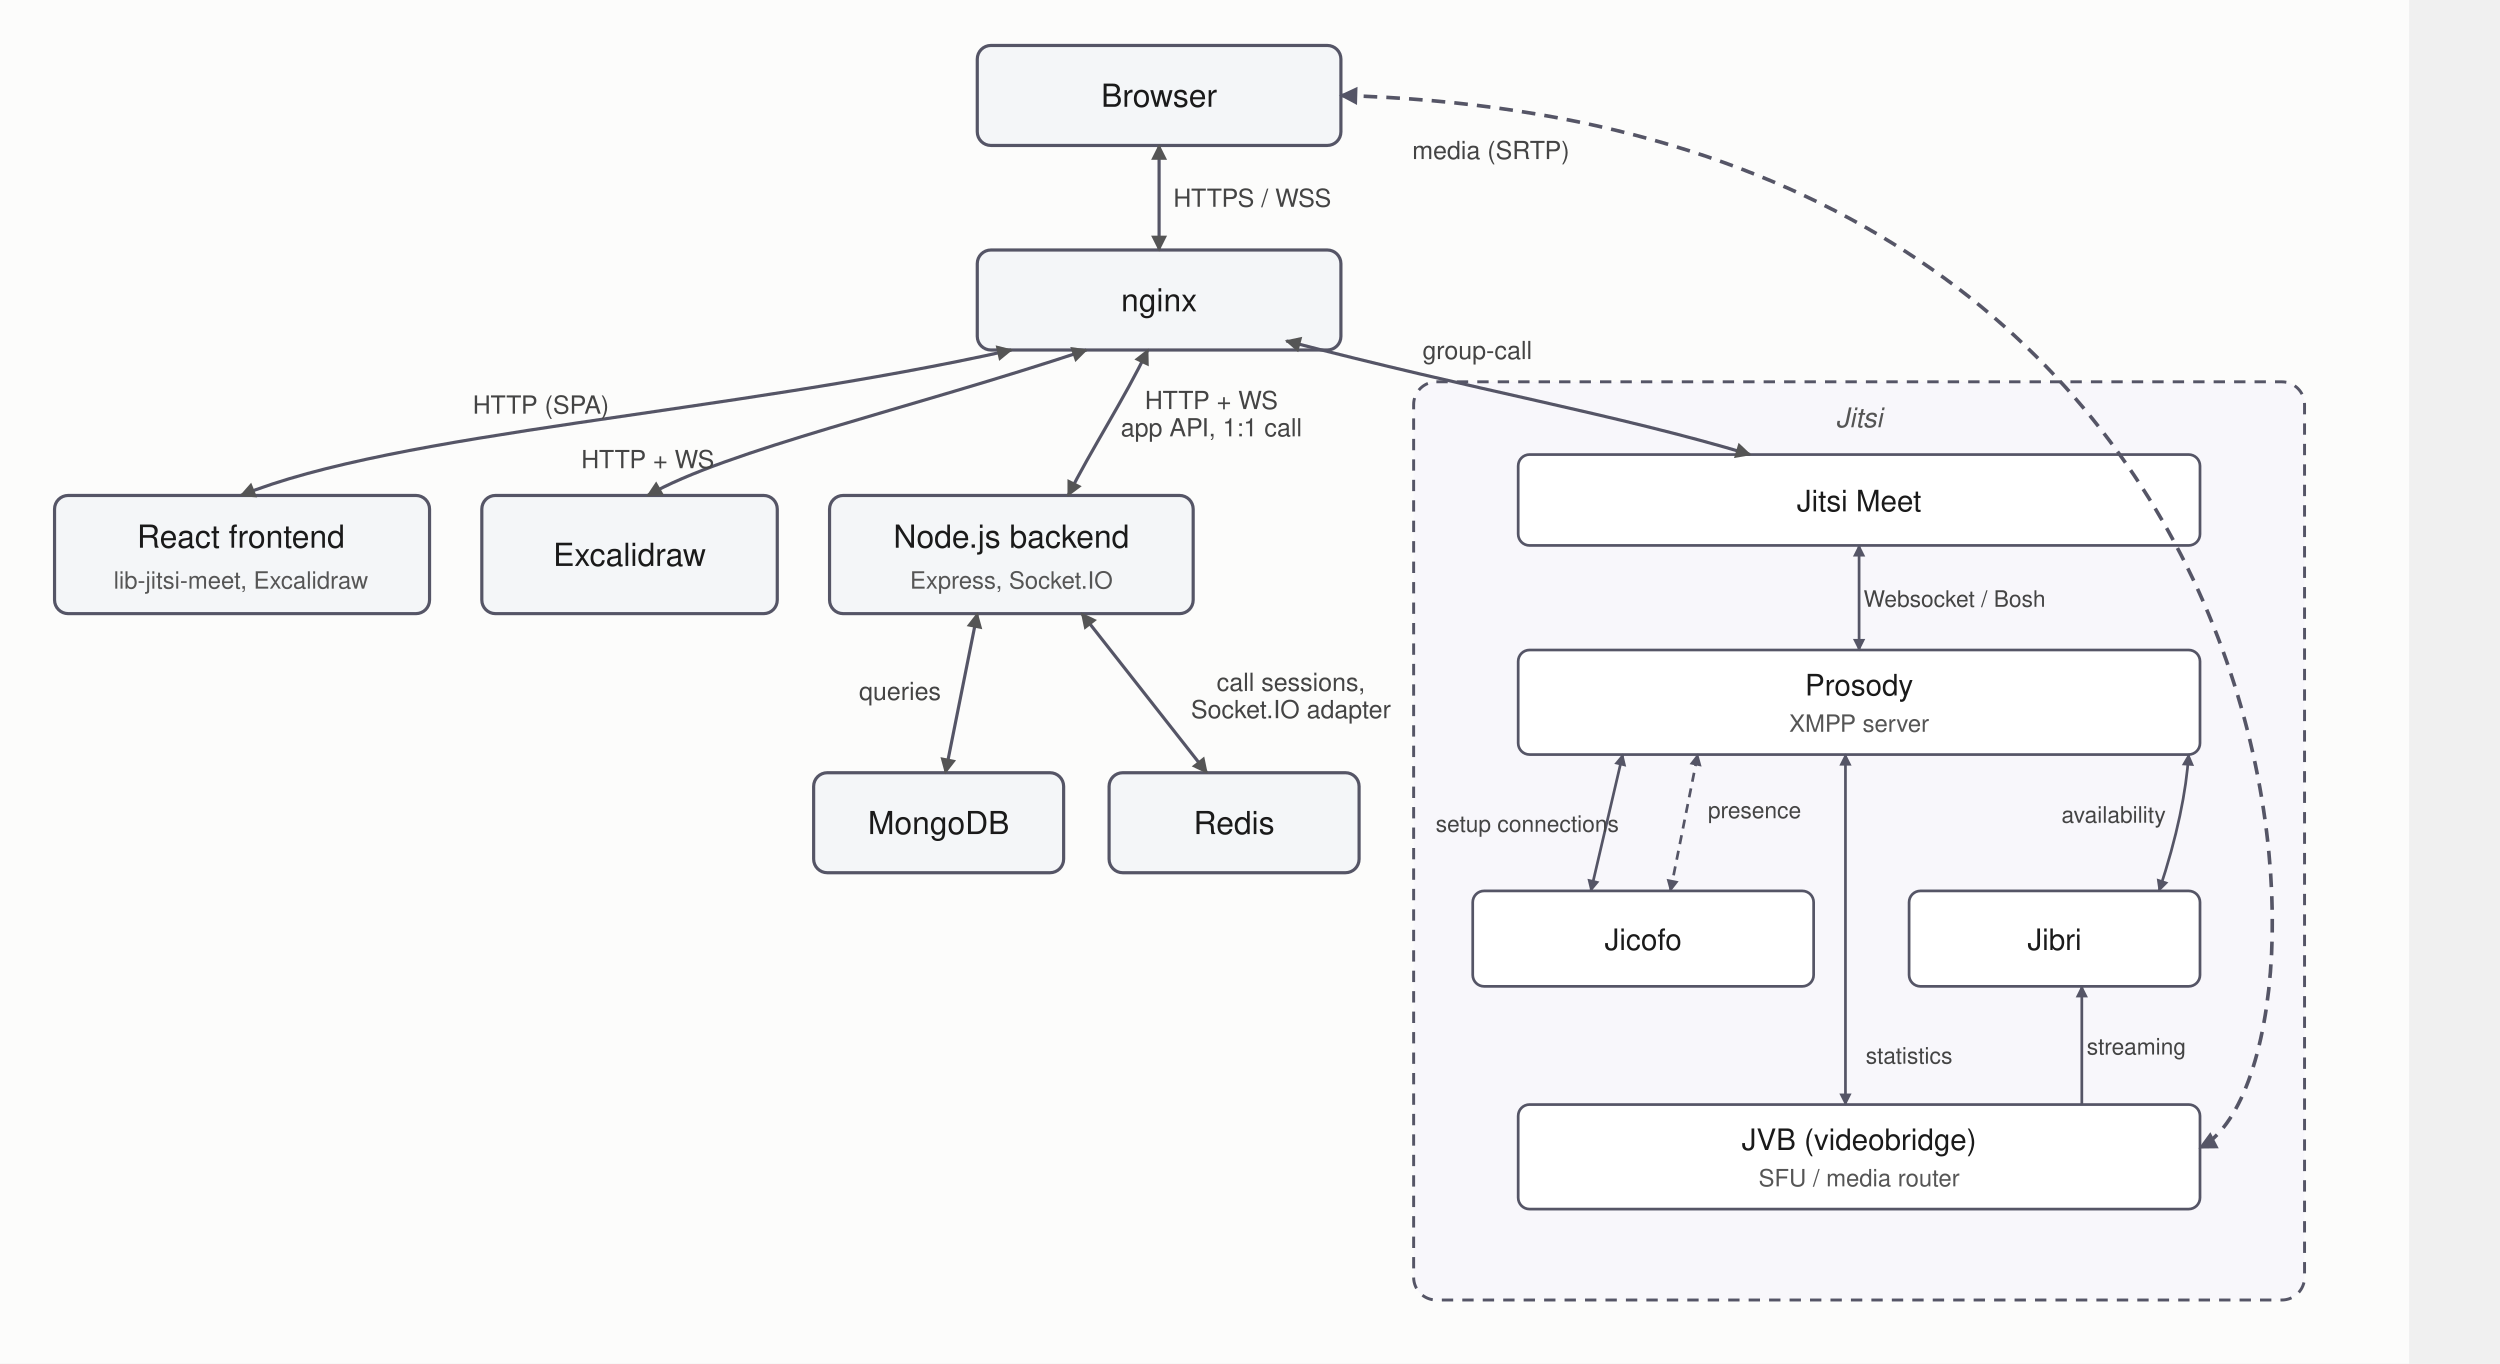
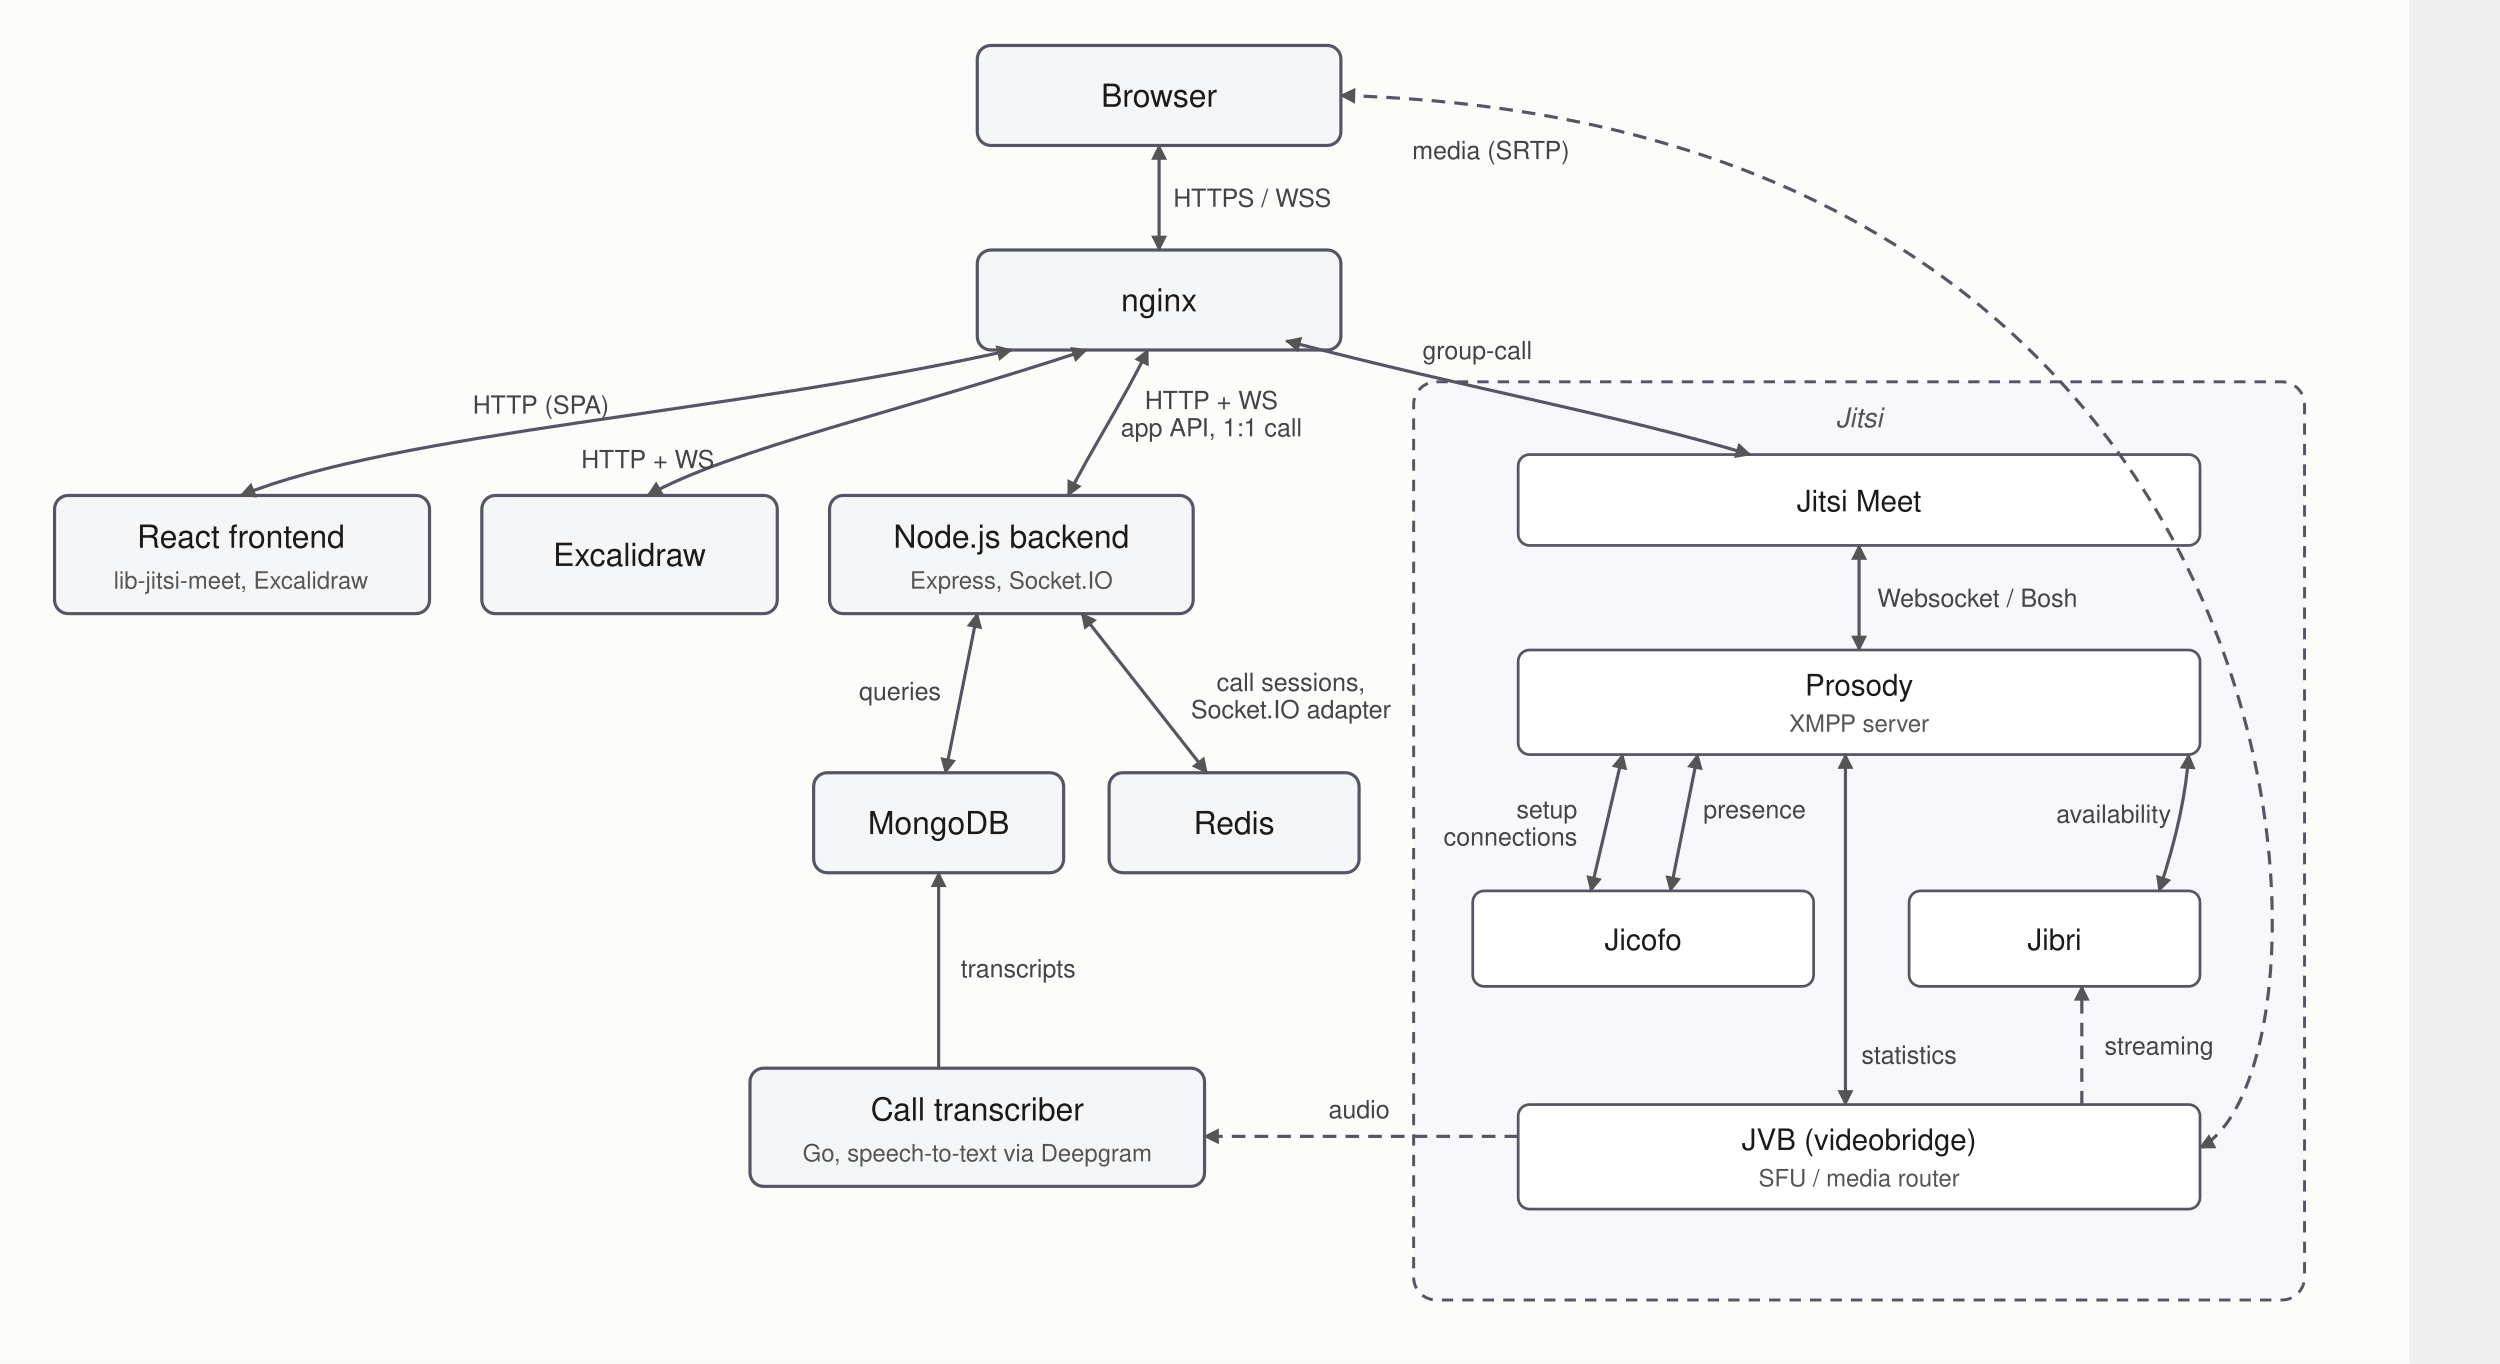
<svg xmlns="http://www.w3.org/2000/svg" viewBox="0 0 1100 600" font-family="Helvetica, Arial, sans-serif">
  <defs>
    <marker id="arrow" viewBox="0 0 10 10" refX="9" refY="5" markerWidth="5" markerHeight="5" orient="auto-start-reverse">
      <path d="M 0 0 L 10 5 L 0 10 z" fill="#555" />
-     </marker>
-     <marker id="arrow-media" viewBox="0 0 10 10" refX="9" refY="5" markerWidth="5" markerHeight="5" orient="auto-start-reverse">
-       <path d="M 0 0 L 10 5 L 0 10 z" fill="#556" />
-     </marker>
-     <marker id="arrow-int" viewBox="0 0 10 10" refX="9" refY="5" markerWidth="4.5" markerHeight="4.5" orient="auto-start-reverse">
-       <path d="M 0 0 L 10 5 L 0 10 z" fill="#556" />
    </marker>
  </defs>
  <style>
    .box        { fill: #f4f6f8; stroke: #556; stroke-width: 1.4; }
    .cluster    { fill: #f8f7fb; stroke: #556; stroke-width: 1.3; stroke-dasharray: 5 4; }
    .box-inner  { fill: #ffffff; stroke: #556; stroke-width: 1.2; }
    .label        { font-size: 14px; fill: #1a1a1a; text-anchor: middle; }
    .inner-label  { font-size: 13px; fill: #1a1a1a; text-anchor: middle; }
    .sub          { font-size: 10.5px; fill: #555; text-anchor: middle; }
    .cluster-label{ font-size: 12px; fill: #555; text-anchor: middle; font-style: italic; }
-     .edge    { stroke: #556; stroke-width: 1.4; fill: none; marker-end: url(#arrow); marker-start: url(#arrow); }
-     .edge-int{ stroke: #556; stroke-width: 1.2; fill: none; marker-end: url(#arrow-int); marker-start: url(#arrow-int); }
-     .edge-int-1way{ stroke: #556; stroke-width: 1.2; fill: none; marker-end: url(#arrow-int); }
-     .edge-int-dash { stroke: #556; stroke-width: 1.2; fill: none; marker-end: url(#arrow-int); marker-start: url(#arrow-int); stroke-dasharray: 4 3; }
-     .edge-media { stroke: #556; stroke-width: 1.6; fill: none; stroke-dasharray: 6 4; marker-end: url(#arrow-media); marker-start: url(#arrow-media); }
+     .edge       { stroke: #556; stroke-width: 1.4; fill: none; marker-end: url(#arrow); marker-start: url(#arrow); }
+     .edge-1way  { stroke: #556; stroke-width: 1.4; fill: none; marker-end: url(#arrow); }
+     .edge-dash-1way { stroke: #556; stroke-width: 1.4; fill: none; stroke-dasharray: 6 4; marker-end: url(#arrow); }
+     .edge-dash  { stroke: #556; stroke-width: 1.4; fill: none; stroke-dasharray: 6 4; marker-end: url(#arrow); marker-start: url(#arrow); }
    .et  { font-size: 11px; fill: #444; text-anchor: middle; }
-     .eti { font-size: 10px; fill: #444; text-anchor: middle; }
  </style>
  <rect width="1060" height="600" fill="#fcfcfb" />
  <rect class="box" x="430" y="20" width="160" height="44" rx="6" />
  <text class="label" x="510" y="47">Browser</text>
  <rect class="box" x="430" y="110" width="160" height="44" rx="6" />
  <text class="label" x="510" y="137">nginx</text>
  <rect class="box" x="24" y="218" width="165" height="52" rx="6" />
  <text class="label" x="106" y="241">React frontend</text>
  <text class="sub" x="106" y="259">lib-jitsi-meet, Excalidraw</text>
  <rect class="box" x="212" y="218" width="130" height="52" rx="6" />
  <text class="label" x="277" y="249">Excalidraw</text>
  <rect class="box" x="365" y="218" width="160" height="52" rx="6" />
  <text class="label" x="445" y="241">Node.js backend</text>
  <text class="sub" x="445" y="259">Express, Socket.IO</text>
  <rect class="box" x="358" y="340" width="110" height="44" rx="6" />
  <text class="label" x="413" y="367">MongoDB</text>
  <rect class="box" x="488" y="340" width="110" height="44" rx="6" />
  <text class="label" x="543" y="367">Redis</text>
+   <rect class="box" x="330" y="470" width="200" height="52" rx="6" />
+   <text class="label" x="430" y="493">Call transcriber</text>
+   <text class="sub" x="430" y="511">Go, speech-to-text via Deepgram</text>
  <rect class="cluster" x="622" y="168" width="392" height="404" rx="10" />
  <text class="cluster-label" x="818" y="188">Jitsi</text>
  <rect class="box-inner" x="668" y="200" width="300" height="40" rx="5" />
  <text class="inner-label" x="818" y="225">Jitsi Meet</text>
  <rect class="box-inner" x="668" y="286" width="300" height="46" rx="5" />
  <text class="inner-label" x="818" y="306">Prosody</text>
  <text class="sub" x="818" y="322">XMPP server</text>
  <rect class="box-inner" x="648" y="392" width="150" height="42" rx="5" />
  <text class="inner-label" x="723" y="418">Jicofo</text>
  <rect class="box-inner" x="840" y="392" width="128" height="42" rx="5" />
  <text class="inner-label" x="904" y="418">Jibri</text>
  <rect class="box-inner" x="668" y="486" width="300" height="46" rx="5" />
  <text class="inner-label" x="818" y="506">JVB (videobridge)</text>
  <text class="sub" x="818" y="522">SFU / media router</text>
-   <path class="edge-int" d="M 818 240 L 818 286" />
-   <text class="eti" x="860" y="267">Websocket / Bosh</text>
-   <path class="edge-int" d="M 700 392 L 714 332" />
-   <text class="eti" x="672" y="366">setup connections</text>
-   <path class="edge-int-dash" d="M 735 392 L 747 332" />
-   <text class="eti" x="772" y="360">presence</text>
-   <path class="edge-int" d="M 812 486 L 812 332" />
-   <text class="eti" x="840" y="468">statistics</text>
-   <path class="edge-int" d="M 950 392 C 958 368, 962 348, 963 332" />
-   <text class="eti" x="930" y="362">availability</text>
-   <path class="edge-int-1way" d="M 916 486 L 916 434" />
-   <text class="eti" x="940" y="464">streaming</text>
+   <path class="edge" d="M 818 240 L 818 286" />
+   <text class="et" x="826" y="267" style="text-anchor: start">Websocket / Bosh</text>
+   <path class="edge" d="M 700 392 L 714 332" />
+   <text class="et" x="694" y="360" style="text-anchor: end">setup</text>
+   <text class="et" x="694" y="372" style="text-anchor: end">connections</text>
+   <path class="edge" d="M 735 392 L 747 332" />
+   <text class="et" x="772" y="360">presence</text>
+   <path class="edge" d="M 812 486 L 812 332" />
+   <text class="et" x="840" y="468">statistics</text>
+   <path class="edge" d="M 950 392 C 958 368, 962 348, 963 332" />
+   <text class="et" x="930" y="362">availability</text>
+   <path class="edge-dash-1way" d="M 916 486 L 916 434" />
+   <text class="et" x="926" y="464" style="text-anchor: start">streaming</text>
+   <path class="edge-dash-1way" d="M 668 500 L 530 500" />
+   <text class="et" x="598" y="492">audio</text>
+   <path class="edge-1way" d="M 413 470 L 413 384" />
+   <text class="et" x="448" y="430">transcripts</text>
  <path class="edge" d="M 510 64 L 510 110" />
  <text class="et" x="551" y="91">HTTPS / WSS</text>
  <path class="edge" d="M 445 154 C 320 182, 175 190, 106 218" />
  <text class="et" x="238" y="182">HTTP (SPA)</text>
  <path class="edge" d="M 478 154 C 400 180, 320 198, 285 218" />
  <text class="et" x="285" y="206">HTTP + WS</text>
  <path class="edge" d="M 505 154 C 495 175, 480 198, 470 218" />
  <text class="et" x="533" y="180">HTTP + WS</text>
  <text class="et" x="533" y="192">app API, 1:1 call</text>
  <path class="edge" d="M 566 150 C 650 172, 710 182, 770 200" />
  <text class="et" x="650" y="158">group-call</text>
  <path class="edge" d="M 430 270 L 416 340" />
  <text class="et" x="396" y="308">queries</text>
  <path class="edge" d="M 476 270 L 531 340" />
  <text class="et" x="568" y="304">call sessions,</text>
  <text class="et" x="568" y="316">Socket.IO adapter</text>
-   <path class="edge-media" d="M 590 42 C 1030 54, 1036 470, 968 505" />
+   <path class="edge-dash" d="M 590 42 C 1030 54, 1036 470, 968 505" />
  <text class="et" x="656" y="70">media (SRTP)</text>
</svg>
